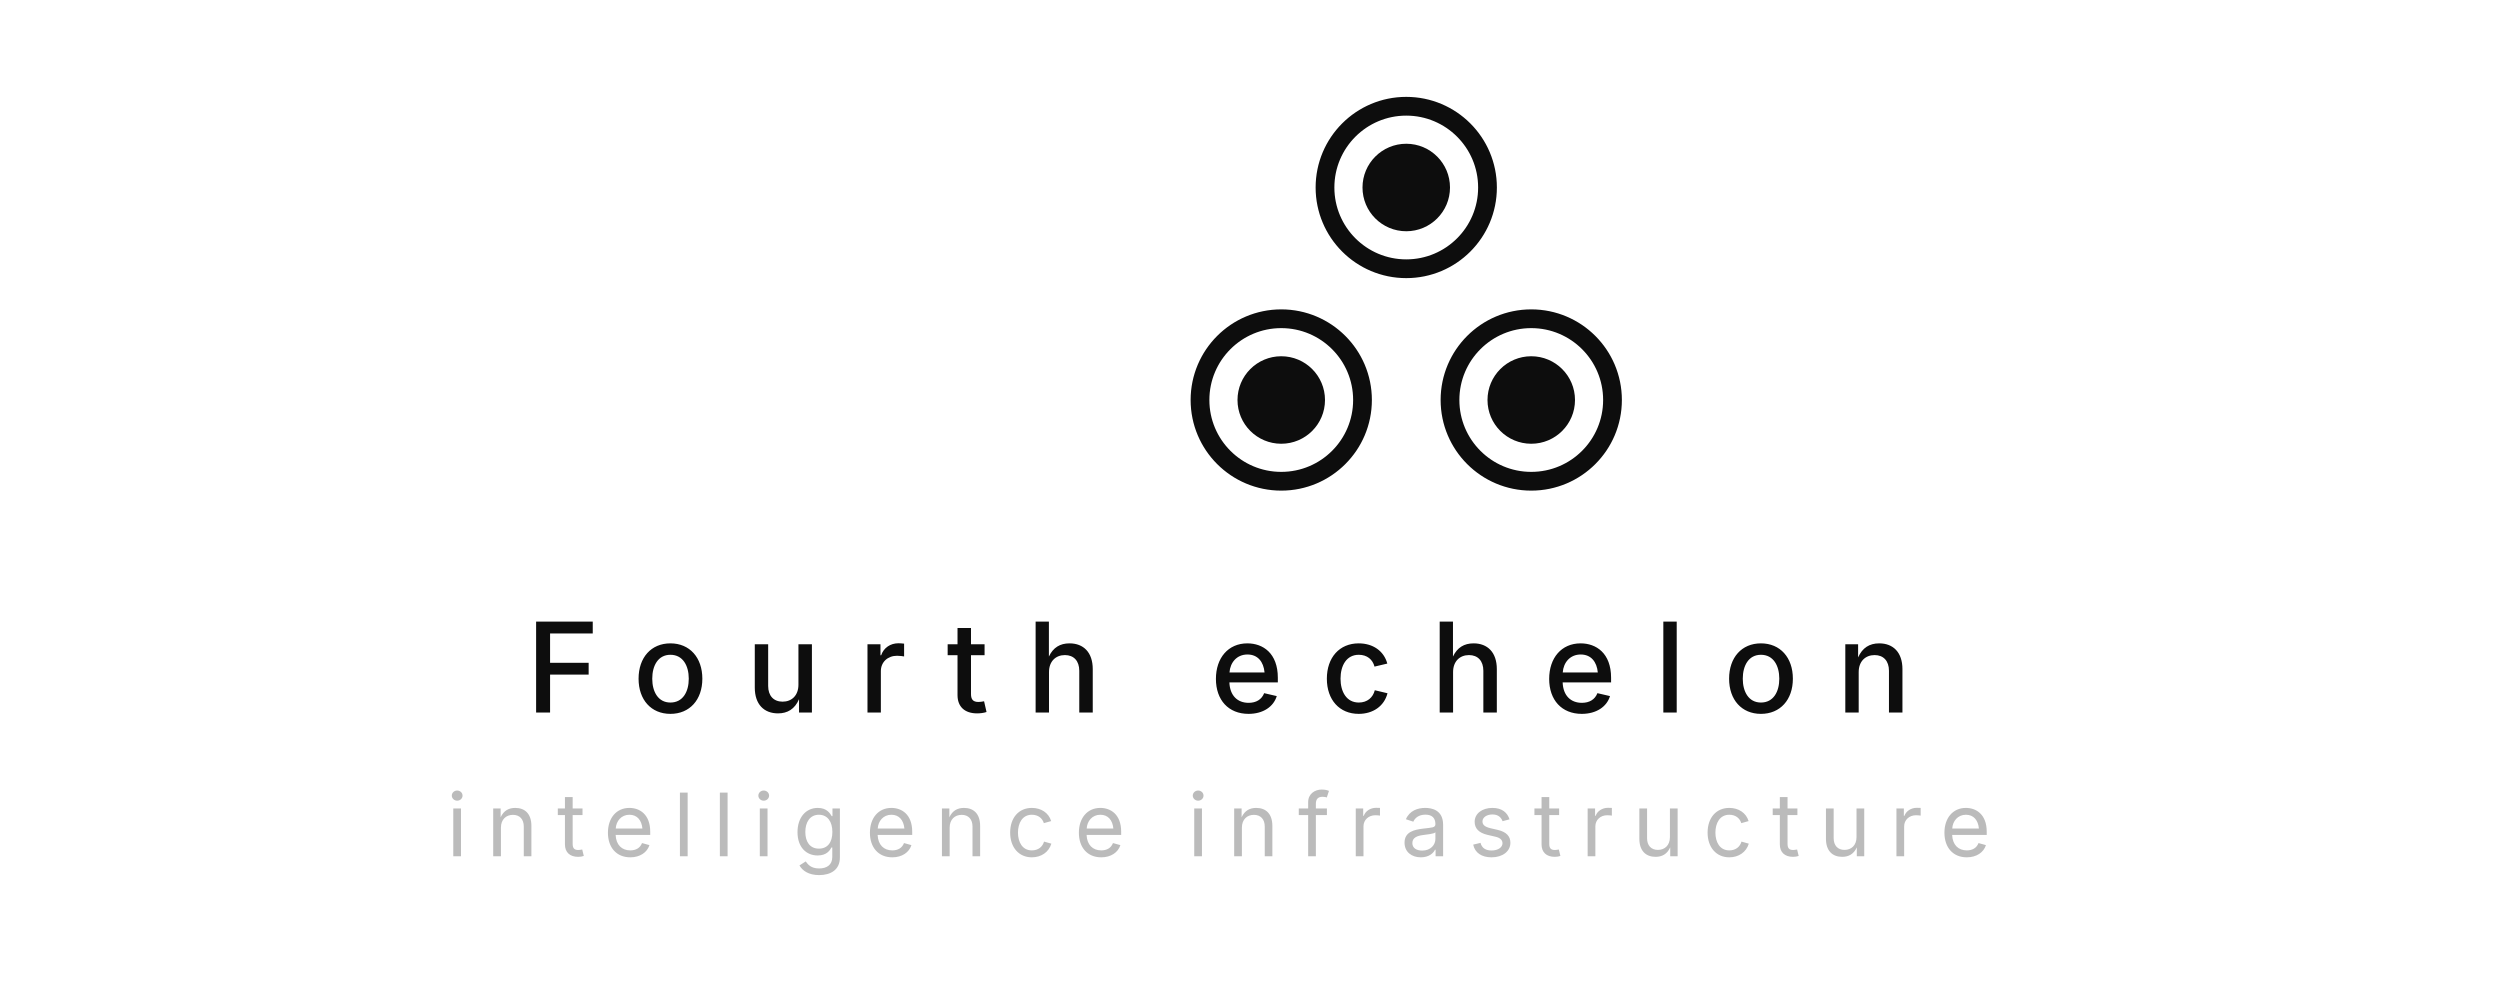
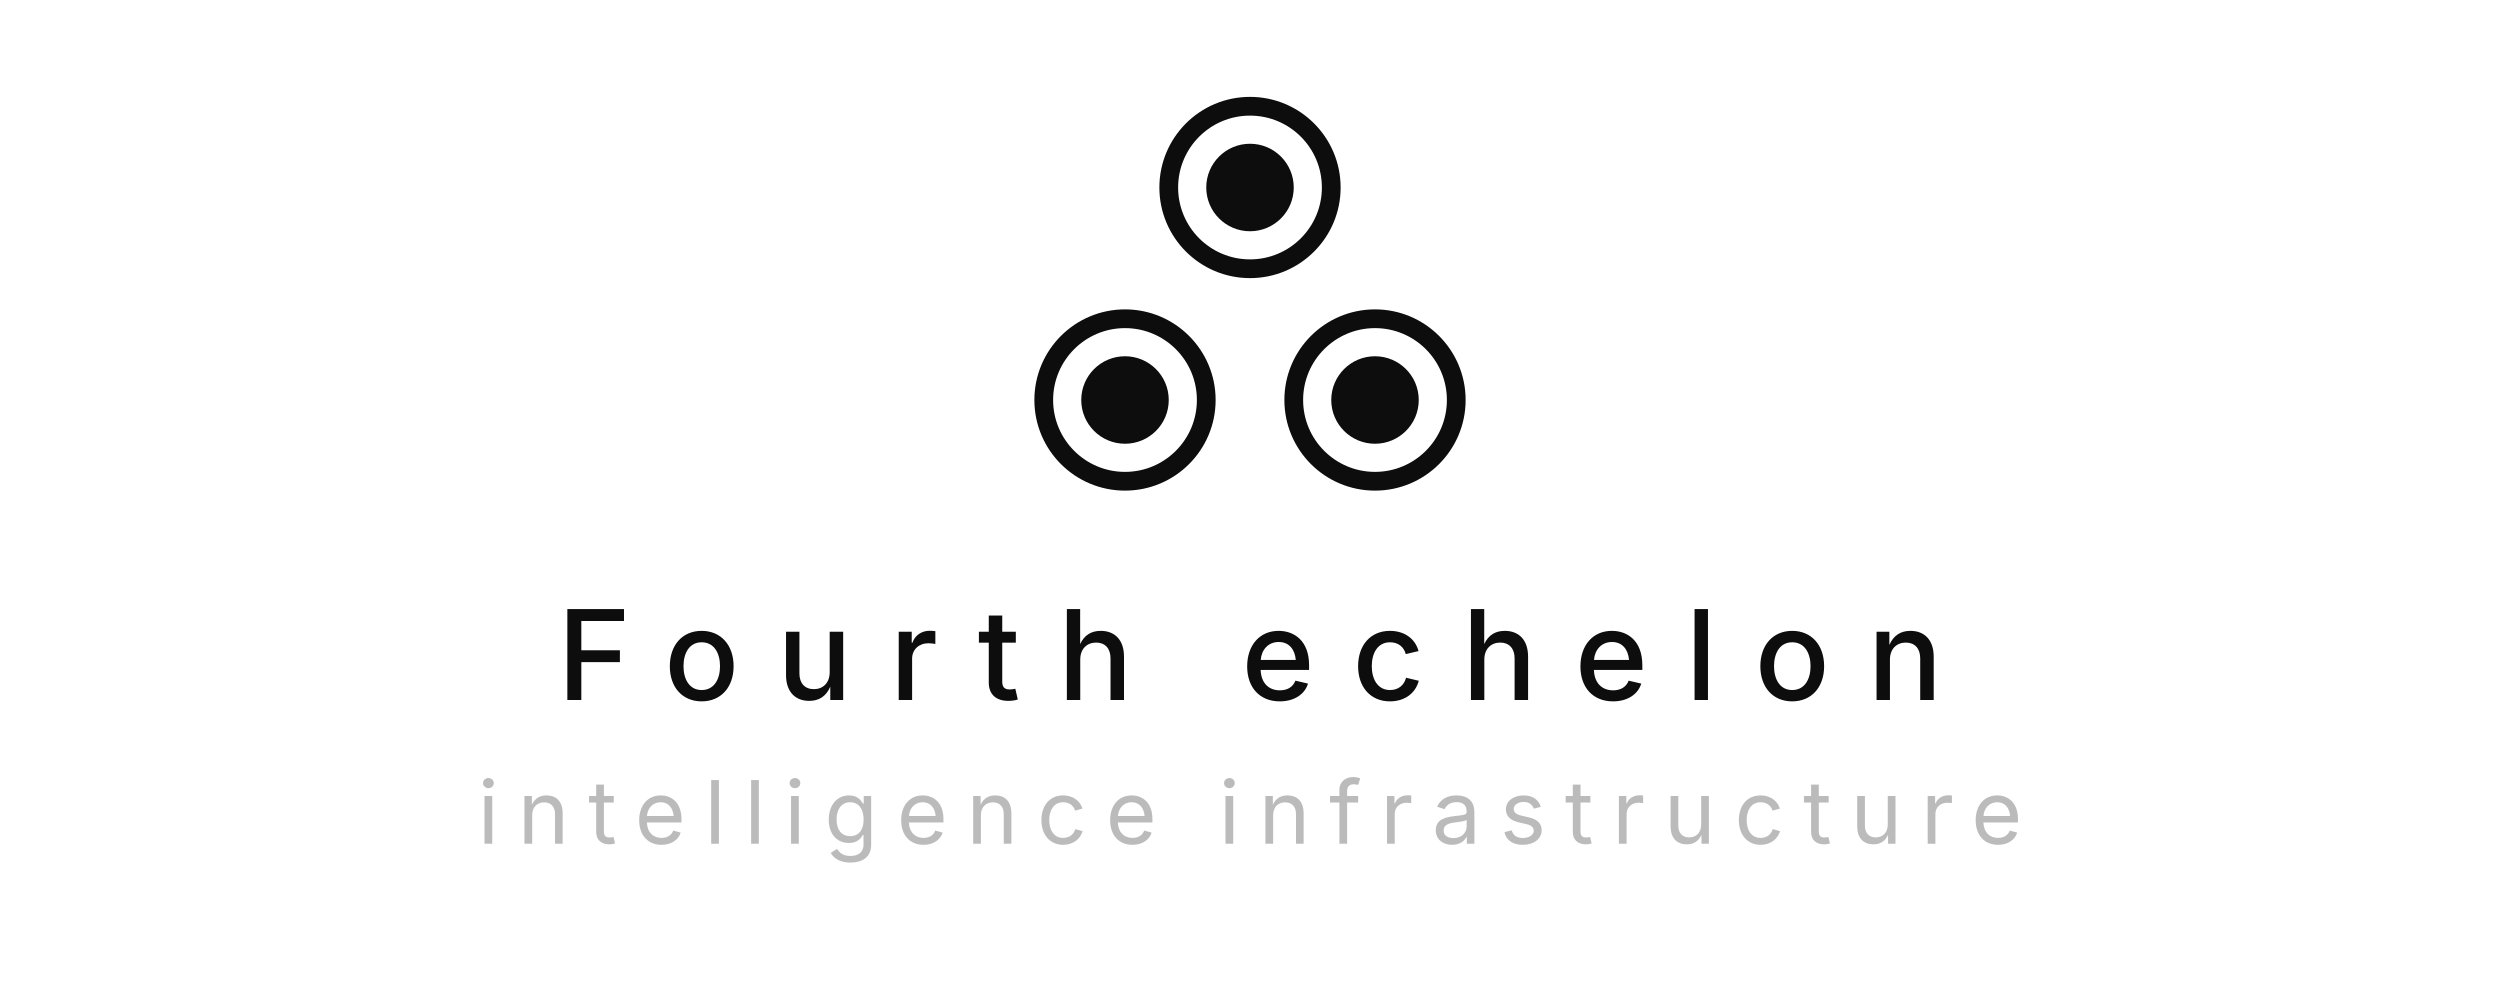
<svg xmlns="http://www.w3.org/2000/svg" viewBox="0 0 400 160" width="100%" height="100%">
  <defs>
    <style>
      /* DEFAULT: LIGHT MODE PROPERTIES */
      .brand-text { font-family: 'Inter', system-ui, -apple-system, sans-serif; font-size: 20px; font-weight: 500; letter-spacing: 6px; text-transform: uppercase; fill: #0d0d0d; }
      .brand-subtext { font-family: 'Inter', system-ui, -apple-system, sans-serif; font-size: 14px; letter-spacing: 3px; text-transform: uppercase; fill: #bbb; }
      .nvg-outer { fill: none; stroke: #0d0d0d; stroke-width: 3; }
      .nvg-mid { fill: #0d0d0d; }
-       .nvg-inner { fill: none; } /* Transparent inner cutout */
+       .nvg-inner { fill: none; }

      /* DARK MODE OVERRIDES */
      @media (prefers-color-scheme: dark) {
        .brand-text { fill: #edeae2; }
        .brand-subtext { fill: #383835; }
        .nvg-outer { stroke: #edeae2; }
        .nvg-mid { fill: #edeae2; }
      }
    </style>
  </defs>
-   <g transform="translate(155, 12)">
-     <g transform="translate(30, 0)">
+   <g>
+     <g transform="translate(160, 12)">
      <circle cx="40" cy="18" r="13" class="nvg-outer" />
      <circle cx="40" cy="18" r="7" class="nvg-mid" />
      <circle cx="40" cy="18" r="3" class="nvg-inner" />
      <circle cx="20" cy="52" r="13" class="nvg-outer" />
      <circle cx="20" cy="52" r="7" class="nvg-mid" />
      <circle cx="20" cy="52" r="3" class="nvg-inner" />
      <circle cx="60" cy="52" r="13" class="nvg-outer" />
      <circle cx="60" cy="52" r="7" class="nvg-mid" />
      <circle cx="60" cy="52" r="3" class="nvg-inner" />
    </g>
-     <text x="40" y="102" text-anchor="middle" class="brand-text">Fourth echelon</text>
-     <text x="40" y="125" text-anchor="middle" class="brand-subtext">intelligence infrastructure</text>
+     <text x="200" y="112" text-anchor="middle" class="brand-text">Fourth echelon</text>
+     <text x="200" y="135" text-anchor="middle" class="brand-subtext">intelligence infrastructure</text>
  </g>
</svg>
